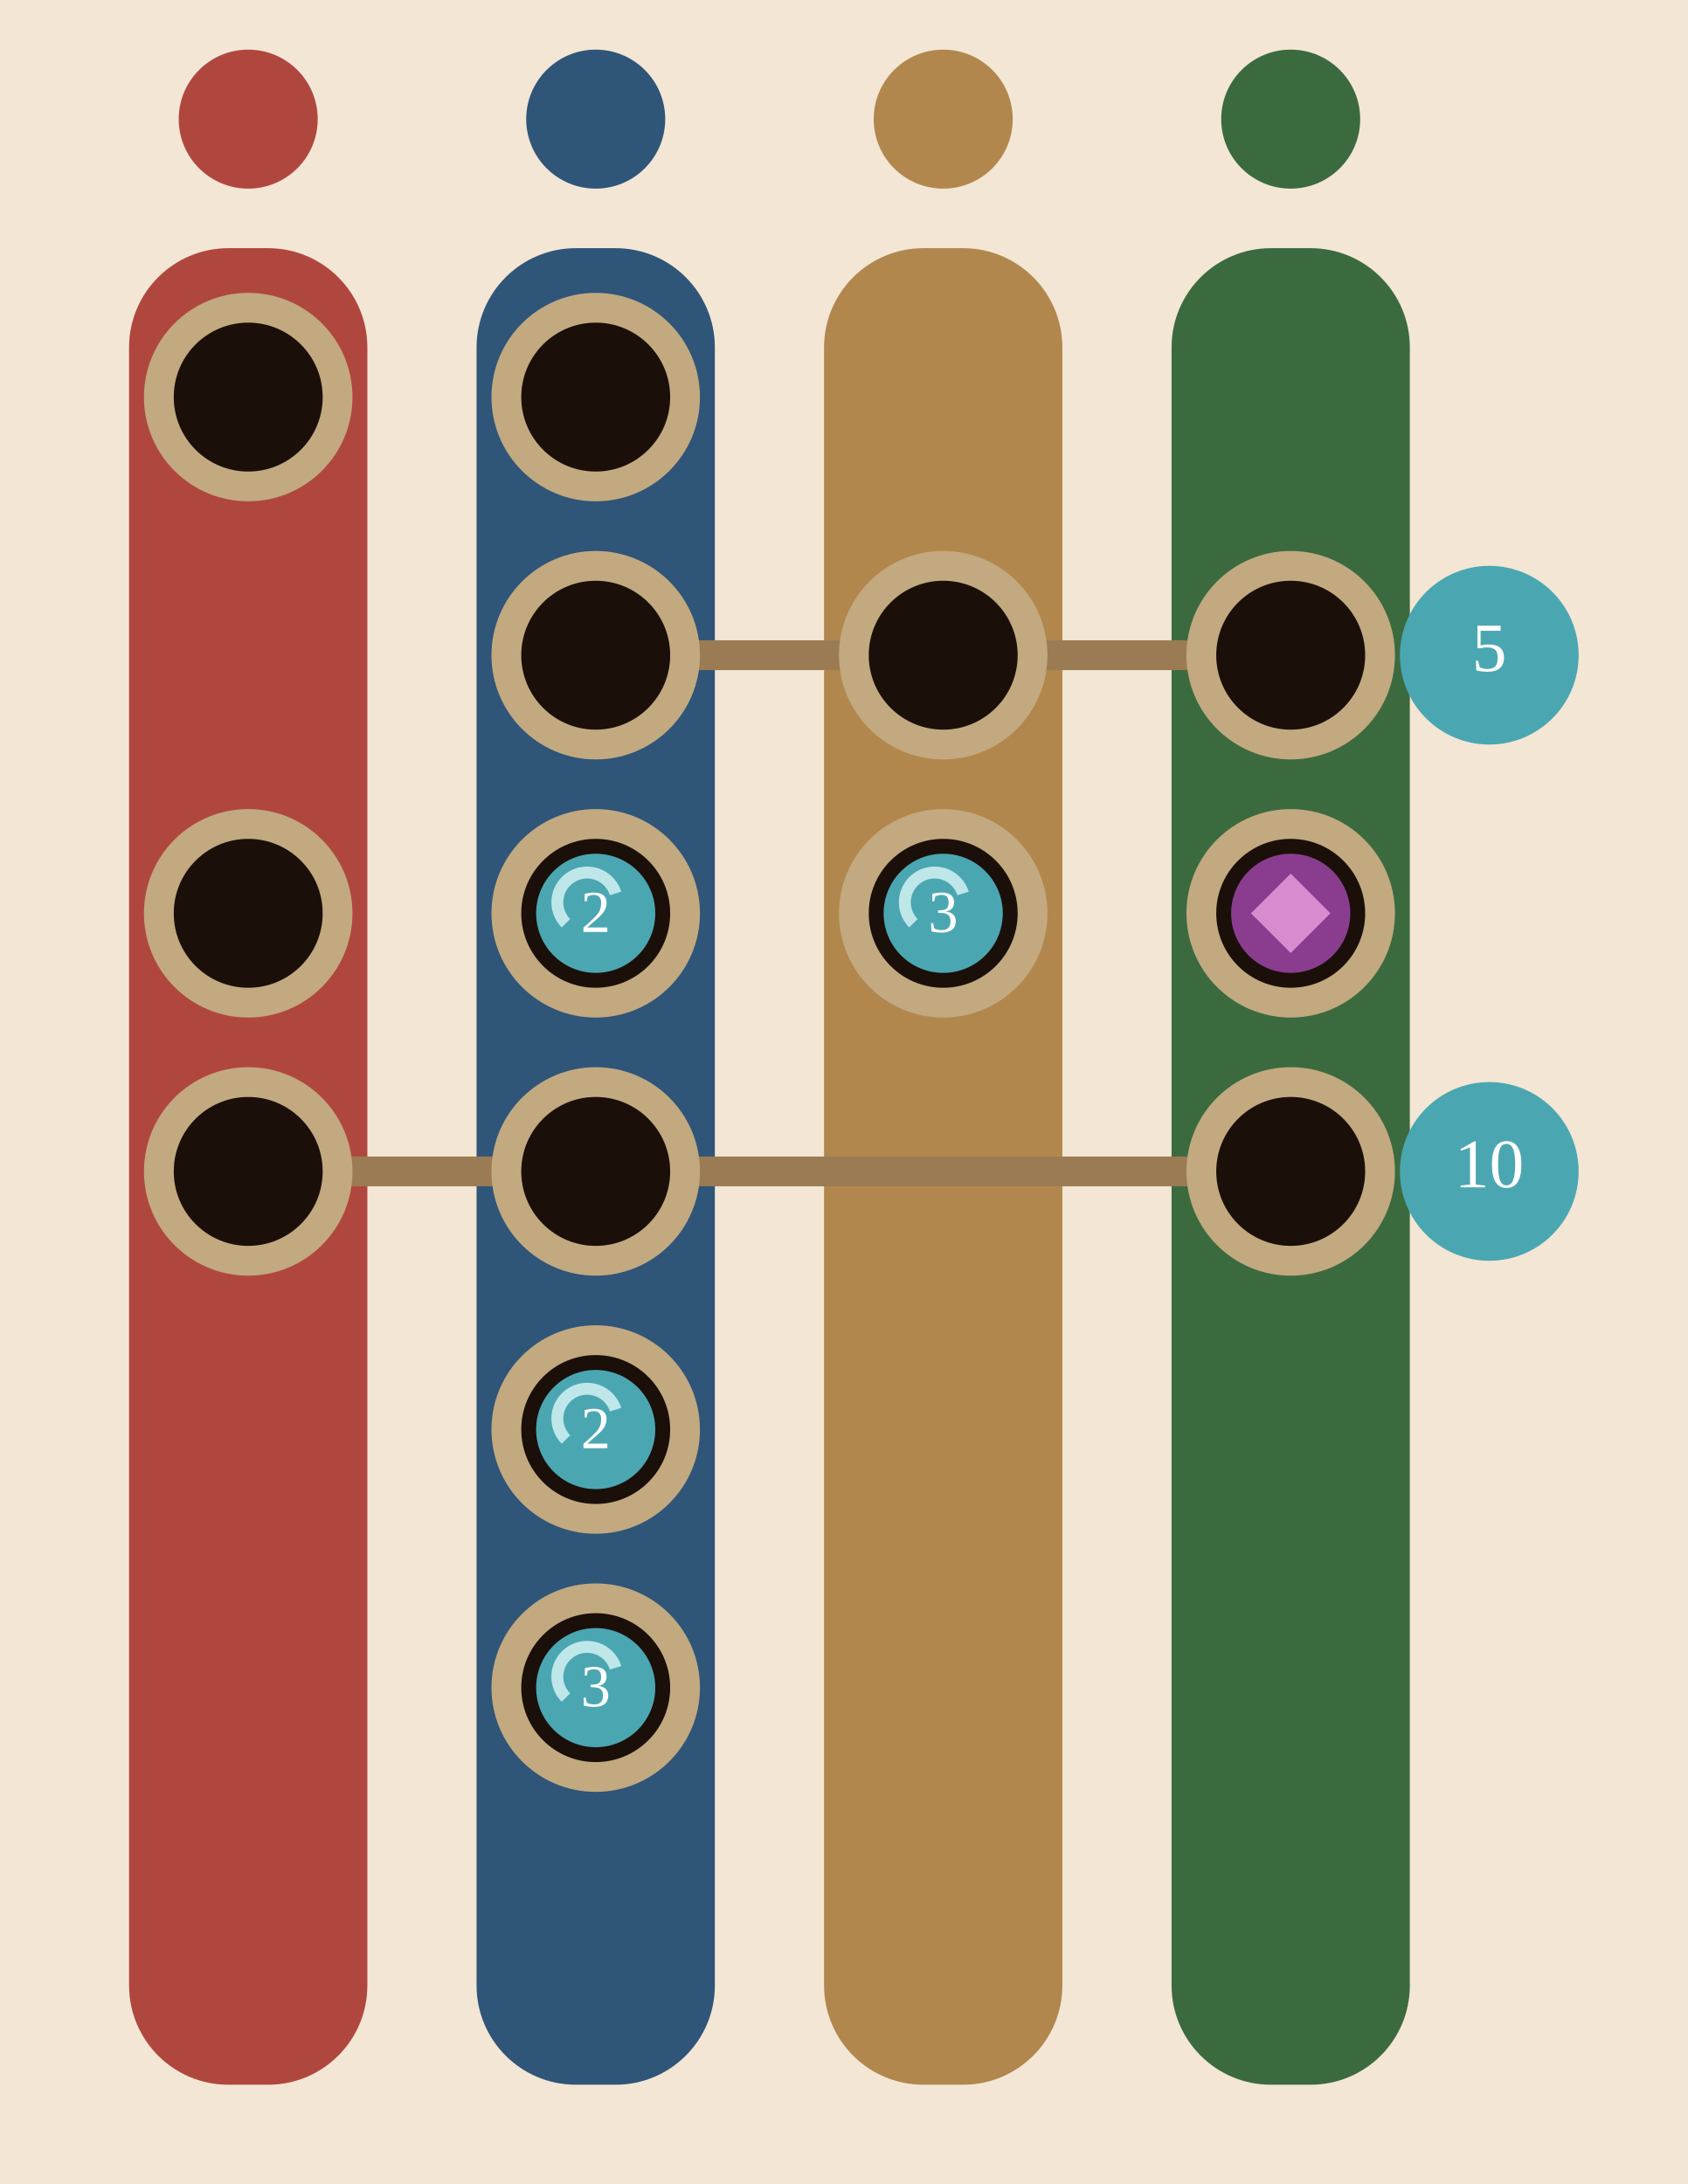
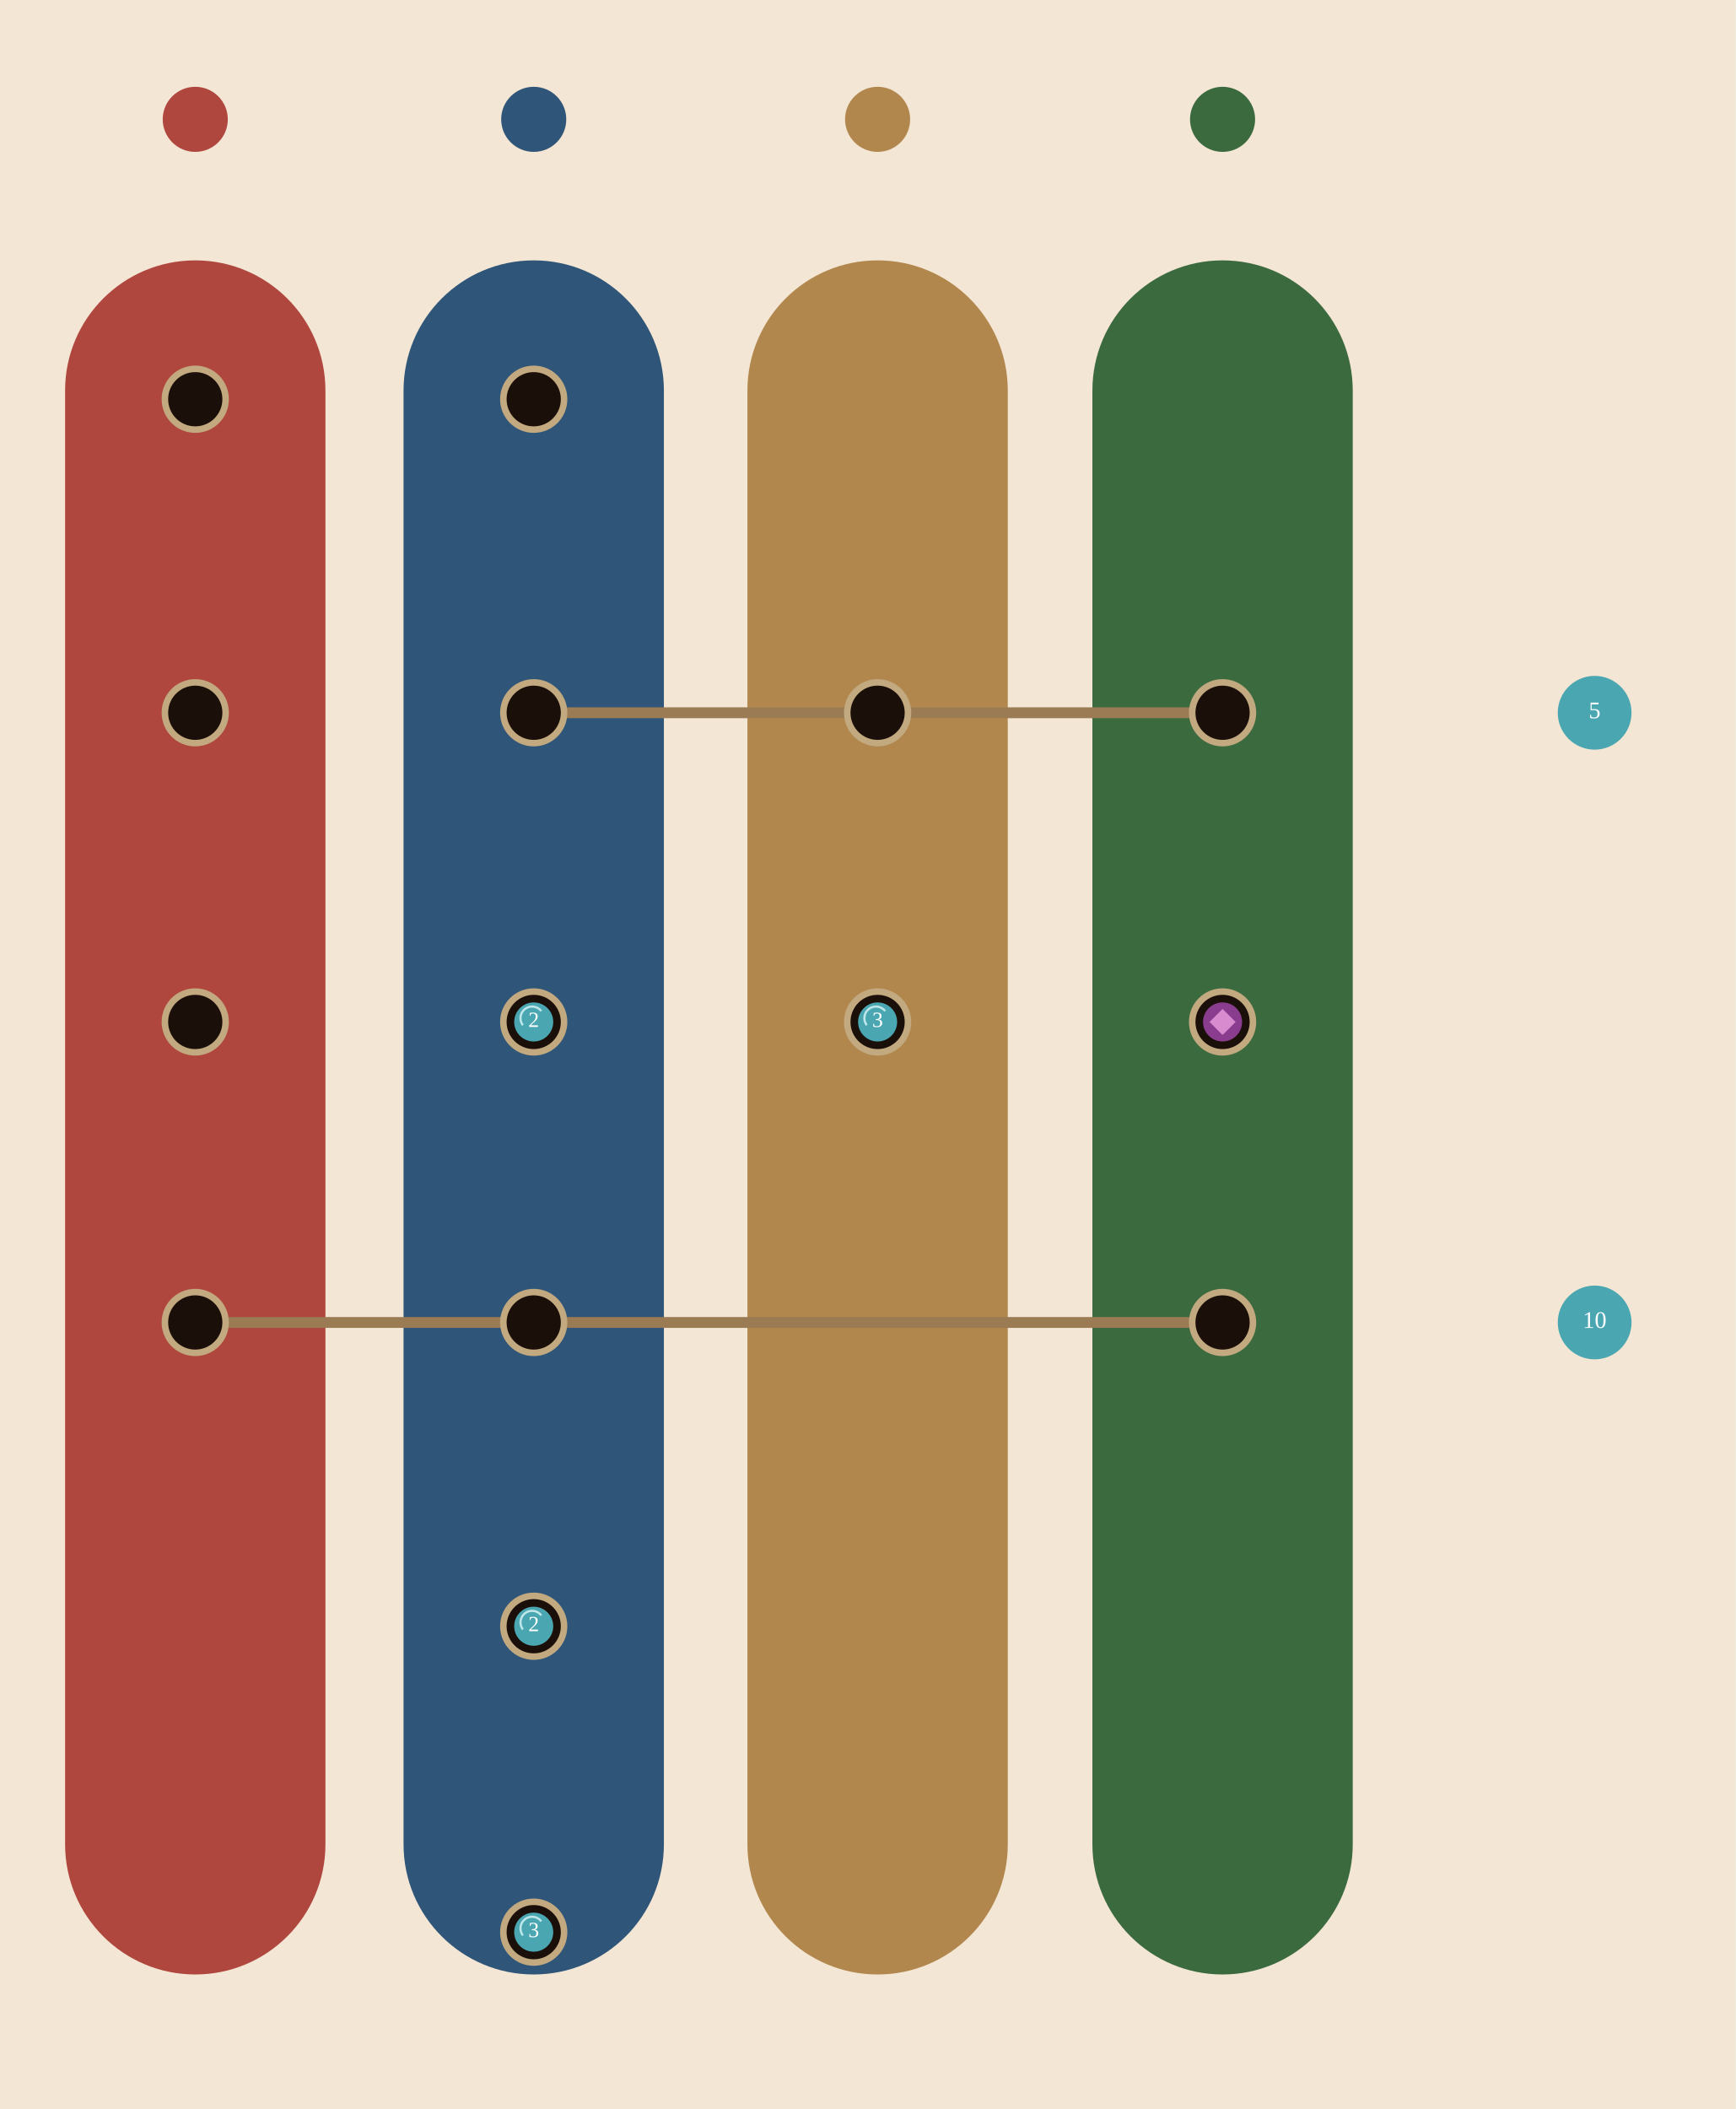
- <svg xmlns="http://www.w3.org/2000/svg" width="170" height="220" viewBox="0 0 170 220">
-   <rect width="170" height="220" fill="#f3e6d4" />
-   <circle cx="25" cy="12" r="7" fill="#b0473f" />
-   <circle cx="60" cy="12" r="7" fill="#2f5578" />
-   <circle cx="95" cy="12" r="7" fill="#b1874d" />
-   <circle cx="130" cy="12" r="7" fill="#3c6a3f" />
-   <rect x="13" y="25" width="24" height="185" rx="10" fill="#b0473f" />
-   <rect x="48" y="25" width="24" height="185" rx="10" fill="#2f5578" />
-   <rect x="83" y="25" width="24" height="185" rx="10" fill="#b1874d" />
-   <rect x="118" y="25" width="24" height="185" rx="10" fill="#3c6a3f" />
-   <line x1="60" y1="66" x2="130" y2="66" stroke="#9b7b54" stroke-width="3" stroke-linecap="round" />
-   <line x1="25" y1="118" x2="130" y2="118" stroke="#9b7b54" stroke-width="3" stroke-linecap="round" />
-   <circle cx="150" cy="66" r="9" fill="#4aa7b2" />
-   <text x="150" y="66" font-size="7" text-anchor="middle" dominant-baseline="middle" fill="#fff">5</text>
-   <circle cx="150" cy="118" r="9" fill="#4aa7b2" />
-   <text x="150" y="118" font-size="7" text-anchor="middle" dominant-baseline="middle" fill="#fff">10</text>
-   <g transform="translate(25 40)">
-     <circle r="9" fill="#1b0f0a" stroke="#c2a980" stroke-width="3" />
-   </g>
-   <g transform="translate(60 40)">
-     <circle r="9" fill="#1b0f0a" stroke="#c2a980" stroke-width="3" />
-   </g>
-   <g transform="translate(60 66)">
-     <circle r="9" fill="#1b0f0a" stroke="#c2a980" stroke-width="3" />
-   </g>
-   <g transform="translate(95 66)">
-     <circle r="9" fill="#1b0f0a" stroke="#c2a980" stroke-width="3" />
-   </g>
-   <g transform="translate(130 66)">
-     <circle r="9" fill="#1b0f0a" stroke="#c2a980" stroke-width="3" />
-   </g>
-   <g transform="translate(25 92)">
-     <circle r="9" fill="#1b0f0a" stroke="#c2a980" stroke-width="3" />
-   </g>
-   <g transform="translate(60 92)">
-     <circle r="9" fill="#1b0f0a" stroke="#c2a980" stroke-width="3" />
-     <circle r="6" fill="#4aa7b2" />
-     <path d="M -3 1 A 3 3 0 1 1 2 -2" fill="none" stroke="#bfe7ea" stroke-width="1.2" />
-     <text x="0" y="0.5" font-size="6" text-anchor="middle" dominant-baseline="middle" fill="#fff">2</text>
-   </g>
-   <g transform="translate(95 92)">
-     <circle r="9" fill="#1b0f0a" stroke="#c2a980" stroke-width="3" />
-     <circle r="6" fill="#4aa7b2" />
-     <path d="M -3 1 A 3 3 0 1 1 2 -2" fill="none" stroke="#bfe7ea" stroke-width="1.2" />
-     <text x="0" y="0.5" font-size="6" text-anchor="middle" dominant-baseline="middle" fill="#fff">3</text>
-   </g>
-   <g transform="translate(130 92)">
-     <circle r="9" fill="#1b0f0a" stroke="#c2a980" stroke-width="3" />
-     <circle r="6" fill="#8a3d8f" />
-     <polygon points="0,-4 4,0 0,4 -4,0" fill="#d98bd0" />
-   </g>
-   <g transform="translate(25 118)">
-     <circle r="9" fill="#1b0f0a" stroke="#c2a980" stroke-width="3" />
-   </g>
-   <g transform="translate(60 118)">
-     <circle r="9" fill="#1b0f0a" stroke="#c2a980" stroke-width="3" />
-   </g>
-   <g transform="translate(130 118)">
-     <circle r="9" fill="#1b0f0a" stroke="#c2a980" stroke-width="3" />
-   </g>
-   <g transform="translate(60 144)">
-     <circle r="9" fill="#1b0f0a" stroke="#c2a980" stroke-width="3" />
-     <circle r="6" fill="#4aa7b2" />
-     <path d="M -3 1 A 3 3 0 1 1 2 -2" fill="none" stroke="#bfe7ea" stroke-width="1.2" />
-     <text x="0" y="0.5" font-size="6" text-anchor="middle" dominant-baseline="middle" fill="#fff">2</text>
-   </g>
-   <g transform="translate(60 170)">
-     <circle r="9" fill="#1b0f0a" stroke="#c2a980" stroke-width="3" />
-     <circle r="6" fill="#4aa7b2" />
-     <path d="M -3 1 A 3 3 0 1 1 2 -2" fill="none" stroke="#bfe7ea" stroke-width="1.2" />
-     <text x="0" y="0.5" font-size="6" text-anchor="middle" dominant-baseline="middle" fill="#fff">3</text>
-   </g>
+ <svg xmlns="http://www.w3.org/2000/svg" width="1600" height="1944" viewBox="0 0 1600 1944">
+   <rect width="1600" height="1944" fill="#f3e6d4" />
+   <circle cx="180" cy="110" r="30" fill="#b0473f" />
+   <circle cx="492" cy="110" r="30" fill="#2f5578" />
+   <circle cx="809" cy="110" r="30" fill="#b1874d" />
+   <circle cx="1127" cy="110" r="30" fill="#3c6a3f" />
+   <rect x="60" y="240" width="240" height="1580" rx="120" fill="#b0473f" />
+   <rect x="372" y="240" width="240" height="1580" rx="120" fill="#2f5578" />
+   <rect x="689" y="240" width="240" height="1580" rx="120" fill="#b1874d" />
+   <rect x="1007" y="240" width="240" height="1580" rx="120" fill="#3c6a3f" />
+   <line x1="492" y1="657" x2="1127" y2="657" stroke="#9b7b54" stroke-width="10" stroke-linecap="round" />
+   <circle cx="1470" cy="657" r="34" fill="#4aa7b2" />
+   <text x="1470" y="657" font-size="22" text-anchor="middle" dominant-baseline="middle" fill="#fff">5</text>
+   <line x1="180" y1="1219" x2="1127" y2="1219" stroke="#9b7b54" stroke-width="10" stroke-linecap="round" />
+   <circle cx="1470" cy="1219" r="34" fill="#4aa7b2" />
+   <text x="1470" y="1219" font-size="22" text-anchor="middle" dominant-baseline="middle" fill="#fff">10</text>
+   <circle cx="180" cy="368" r="28" fill="#1b0f0a" stroke="#c2a980" stroke-width="6" />
+   <circle cx="492" cy="368" r="28" fill="#1b0f0a" stroke="#c2a980" stroke-width="6" />
+   <circle cx="180" cy="657" r="28" fill="#1b0f0a" stroke="#c2a980" stroke-width="6" />
+   <circle cx="492" cy="657" r="28" fill="#1b0f0a" stroke="#c2a980" stroke-width="6" />
+   <circle cx="809" cy="657" r="28" fill="#1b0f0a" stroke="#c2a980" stroke-width="6" />
+   <circle cx="1127" cy="657" r="28" fill="#1b0f0a" stroke="#c2a980" stroke-width="6" />
+   <circle cx="180" cy="942" r="28" fill="#1b0f0a" stroke="#c2a980" stroke-width="6" />
+   <circle cx="492" cy="942" r="28" fill="#1b0f0a" stroke="#c2a980" stroke-width="6" />
+   <circle cx="492" cy="942" r="18" fill="#4aa7b2" />
+   <path d="M 482 945 A 10 10 0 1 1 499 932" fill="none" stroke="#bfe7ea" stroke-width="2" />
+   <text x="492" y="942" font-size="20" text-anchor="middle" dominant-baseline="middle" fill="#fff">2</text>
+   <circle cx="809" cy="942" r="28" fill="#1b0f0a" stroke="#c2a980" stroke-width="6" />
+   <circle cx="809" cy="942" r="18" fill="#4aa7b2" />
+   <path d="M 799 945 A 10 10 0 1 1 816 932" fill="none" stroke="#bfe7ea" stroke-width="2" />
+   <text x="809" y="942" font-size="20" text-anchor="middle" dominant-baseline="middle" fill="#fff">3</text>
+   <circle cx="1127" cy="942" r="28" fill="#1b0f0a" stroke="#c2a980" stroke-width="6" />
+   <circle cx="1127" cy="942" r="18" fill="#8a3d8f" />
+   <polygon points="1127,930 1139,942 1127,954 1115,942" fill="#d98bd0" />
+   <circle cx="180" cy="1219" r="28" fill="#1b0f0a" stroke="#c2a980" stroke-width="6" />
+   <circle cx="492" cy="1219" r="28" fill="#1b0f0a" stroke="#c2a980" stroke-width="6" />
+   <circle cx="1127" cy="1219" r="28" fill="#1b0f0a" stroke="#c2a980" stroke-width="6" />
+   <circle cx="492" cy="1499" r="28" fill="#1b0f0a" stroke="#c2a980" stroke-width="6" />
+   <circle cx="492" cy="1499" r="18" fill="#4aa7b2" />
+   <path d="M 482 1502 A 10 10 0 1 1 499 1489" fill="none" stroke="#bfe7ea" stroke-width="2" />
+   <text x="492" y="1499" font-size="20" text-anchor="middle" dominant-baseline="middle" fill="#fff">2</text>
+   <circle cx="492" cy="1781" r="28" fill="#1b0f0a" stroke="#c2a980" stroke-width="6" />
+   <circle cx="492" cy="1781" r="18" fill="#4aa7b2" />
+   <path d="M 482 1784 A 10 10 0 1 1 499 1771" fill="none" stroke="#bfe7ea" stroke-width="2" />
+   <text x="492" y="1781" font-size="20" text-anchor="middle" dominant-baseline="middle" fill="#fff">3</text>
</svg>
